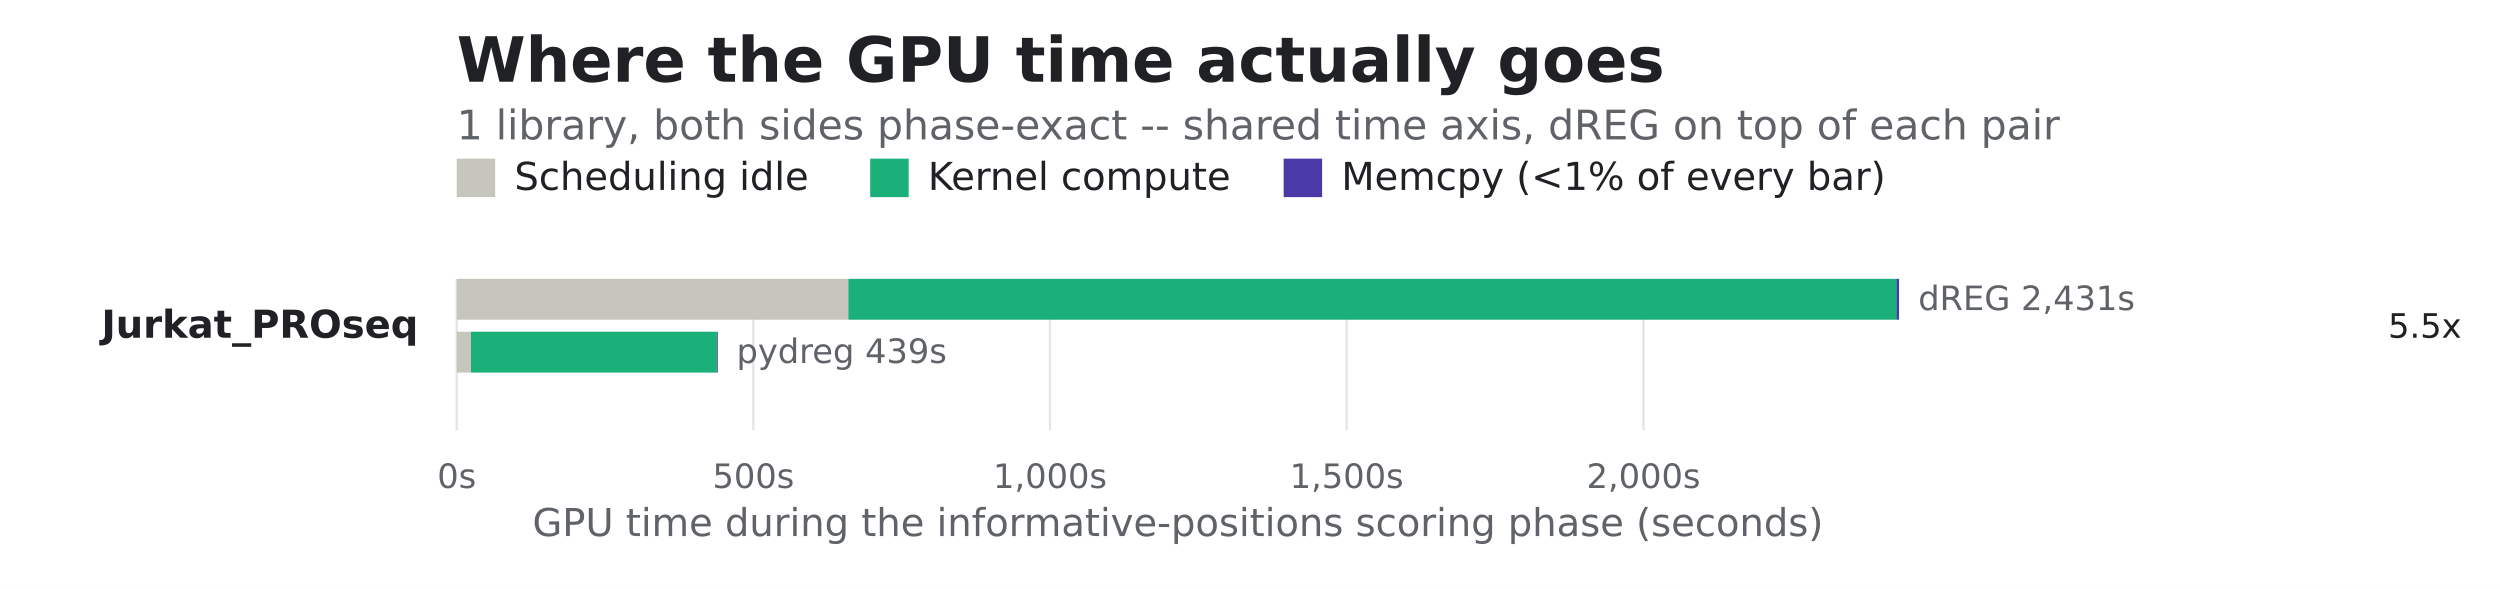
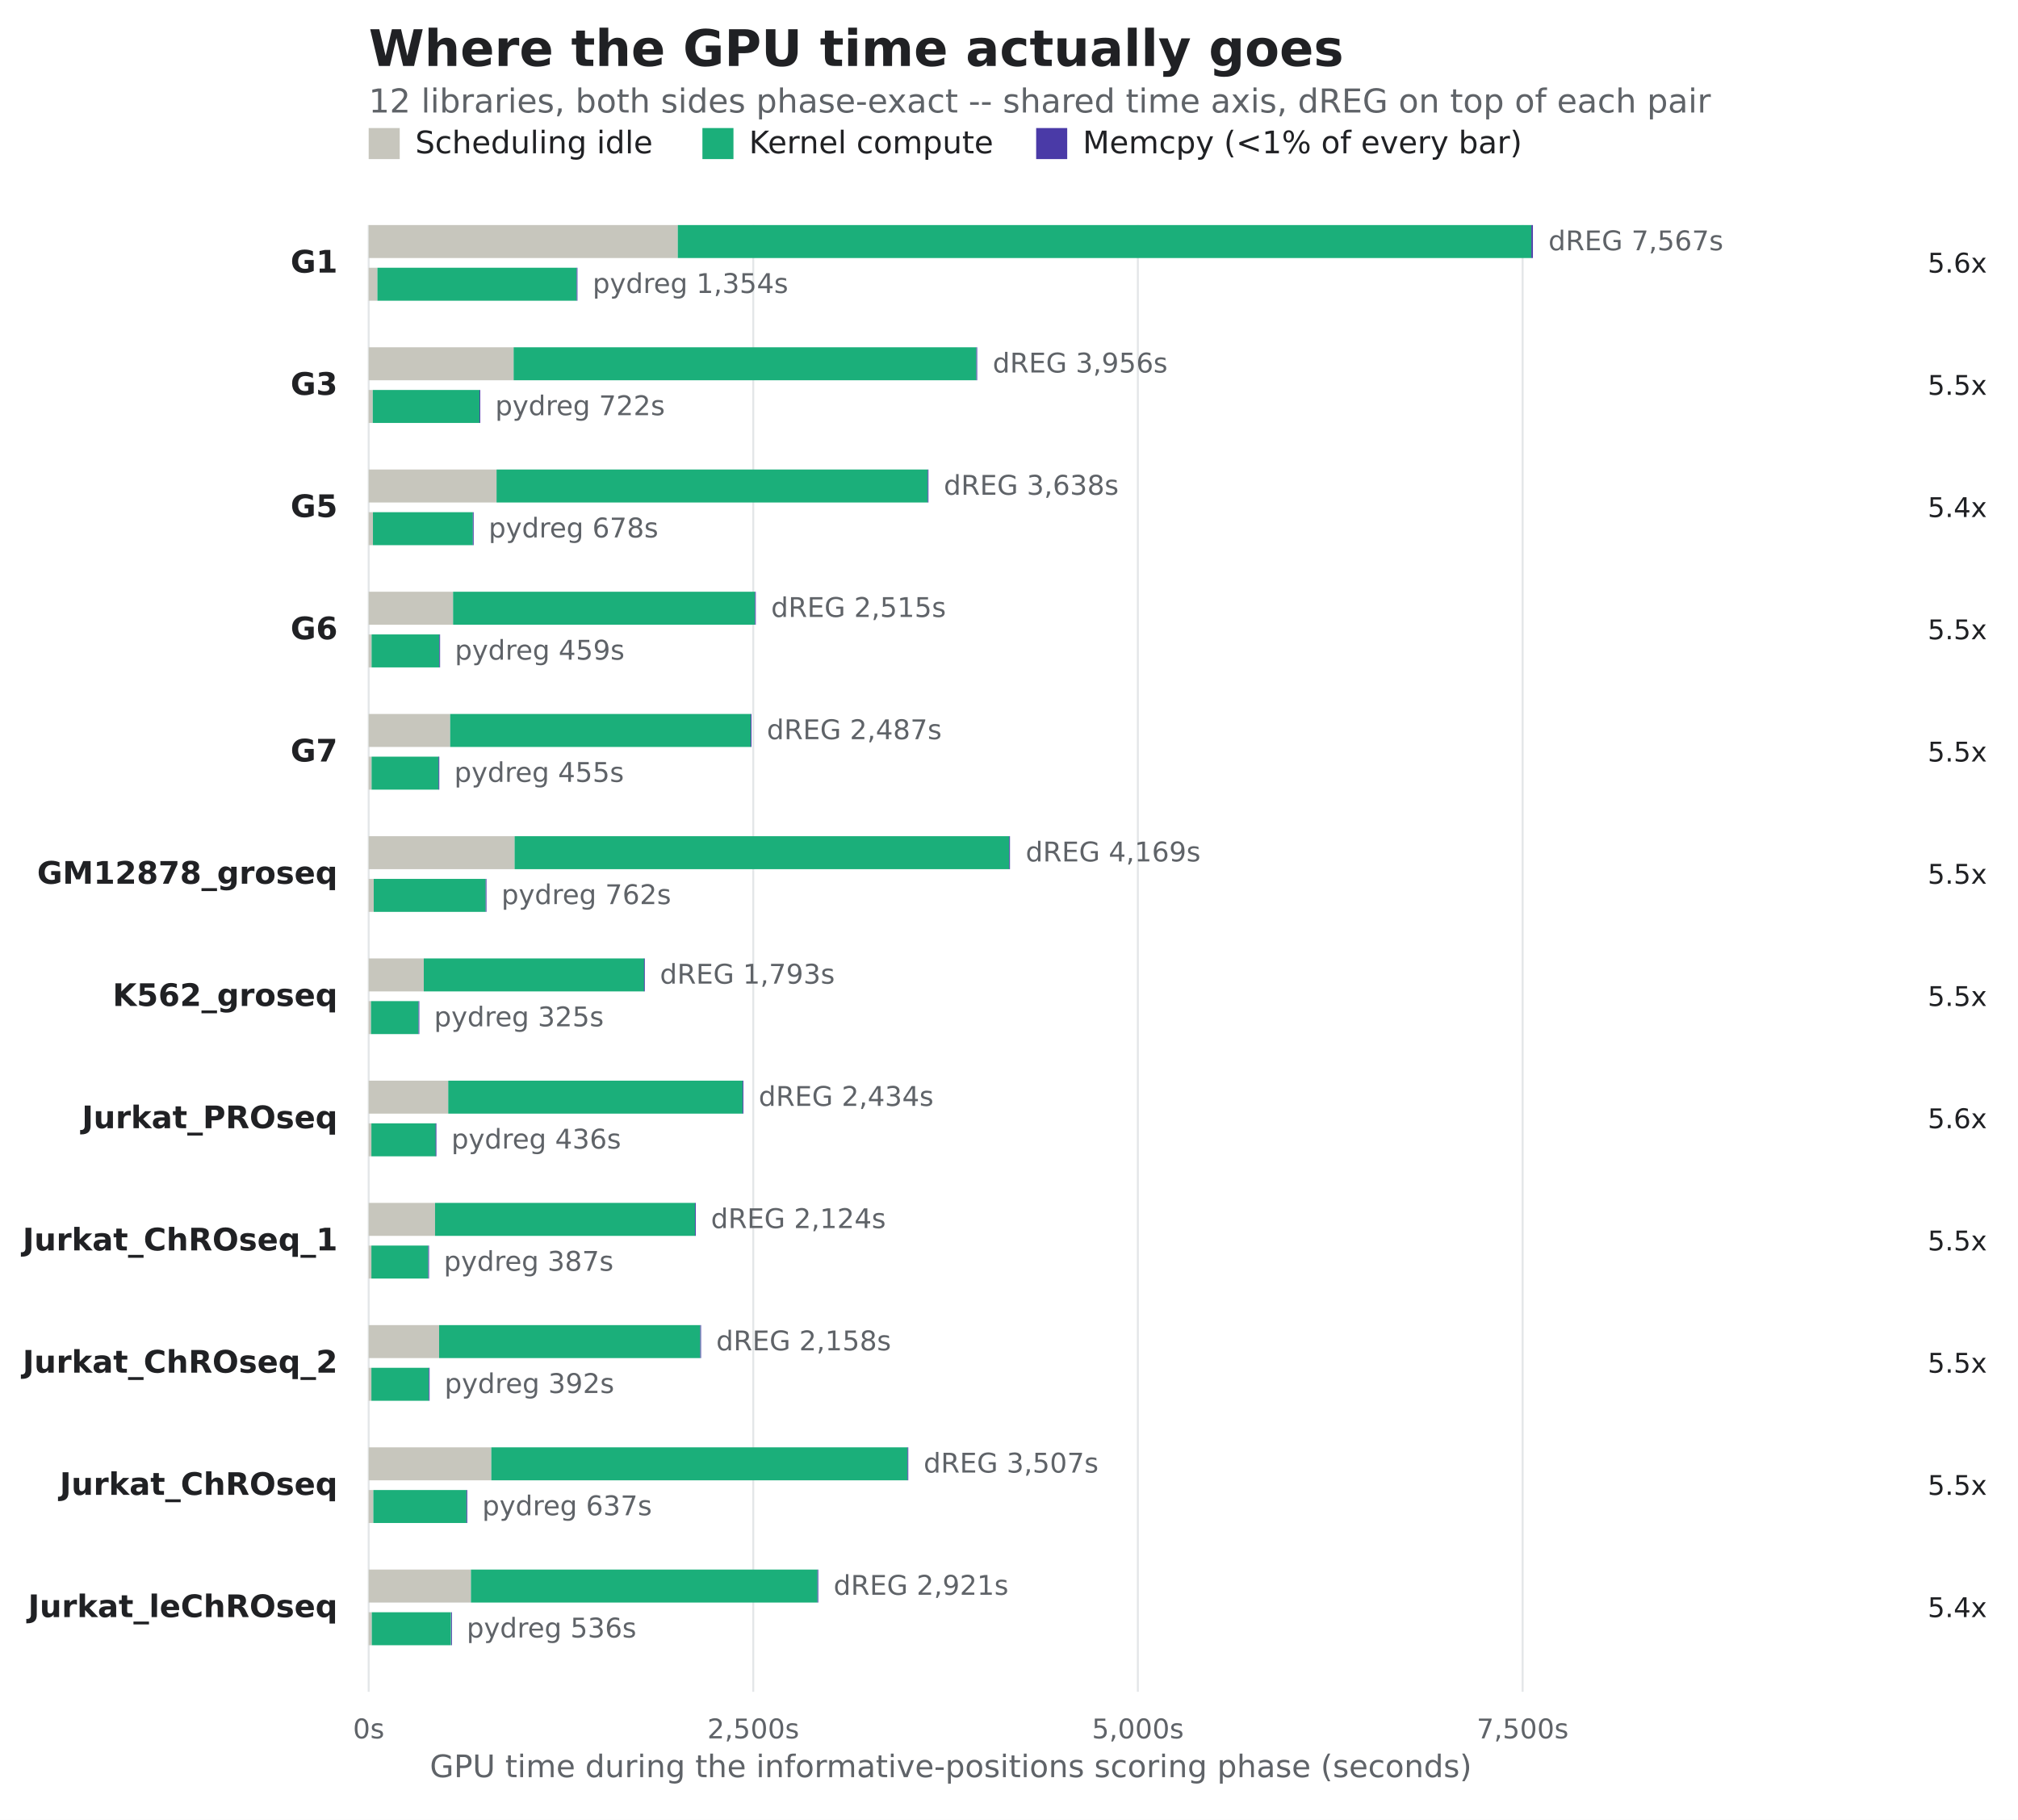
- <svg xmlns="http://www.w3.org/2000/svg" width="1040" height="245" viewBox="0 0 1040 245" role="img">
+ <svg xmlns="http://www.w3.org/2000/svg" width="1040" height="938" viewBox="0 0 1040 938" role="img">
  <style>
text { font-family: DejaVu Sans, Helvetica, Arial, sans-serif; fill: #202124; }
.title { font-size: 26px; font-weight: 600; }
.subtitle { font-size: 17px; fill: #5f6368; }
.colhead { font-size: 19px; font-weight: 600; }
.rowlabel { font-size: 16px; font-weight: 600; }
.panelstat { font-size: 14px; fill: #5f6368; }
.tick { font-size: 14px; fill: #5f6368; }
.axis { font-size: 16px; fill: #5f6368; }
.value { font-size: 14px; font-weight: 600; }
.gap { font-size: 14px; fill: #202124; }
.legend { font-size: 16px; }
.grid { stroke: #e3e6e8; stroke-width: 1; }
.plotbg { fill: #fbfbfa; stroke: #e3e6e8; }
.connector { stroke: #c7c6bd; stroke-width: 2; }
</style>
-   <rect width="1040" height="245" fill="#fff" />
+   <rect width="1040" height="938" fill="#fff" />
  <text x="190" y="34" class="title">Where the GPU time actually goes</text>
-   <text x="190" y="58" class="subtitle">1 library, both sides phase-exact -- shared time axis, dREG on top of each pair</text>
+   <text x="190" y="58" class="subtitle">12 libraries, both sides phase-exact -- shared time axis, dREG on top of each pair</text>
  <rect x="190" y="66" width="16" height="16" fill="#c7c6bd" />
  <text x="214" y="79" class="legend">Scheduling idle</text>
  <rect x="362" y="66" width="16" height="16" fill="#1baf7a" />
  <text x="386" y="79" class="legend">Kernel compute</text>
  <rect x="534" y="66" width="16" height="16" fill="#4a3aa7" />
  <text x="558" y="79" class="legend">Memcpy (&lt;1% of every bar)</text>
-   <line x1="190.0" y1="116" x2="190.0" y2="179" class="grid" />
-   <text x="190.0" y="203" class="tick" text-anchor="middle">0s</text>
-   <line x1="313.4" y1="116" x2="313.4" y2="179" class="grid" />
-   <text x="313.4" y="203" class="tick" text-anchor="middle">500s</text>
-   <line x1="436.8" y1="116" x2="436.8" y2="179" class="grid" />
-   <text x="436.8" y="203" class="tick" text-anchor="middle">1,000s</text>
-   <line x1="560.2" y1="116" x2="560.2" y2="179" class="grid" />
-   <text x="560.2" y="203" class="tick" text-anchor="middle">1,500s</text>
-   <line x1="683.7" y1="116" x2="683.7" y2="179" class="grid" />
-   <text x="683.7" y="203" class="tick" text-anchor="middle">2,000s</text>
-   <text x="174" y="140.5" class="rowlabel" text-anchor="end">Jurkat_PROseq</text>
-   <rect x="190.0" y="116" width="162.9" height="17" fill="#c7c6bd" />
-   <rect x="352.9" y="116" width="436.2" height="17" fill="#1baf7a" />
-   <rect x="789.0" y="116" width="1.0" height="17" fill="#4a3aa7" />
-   <text x="798.0" y="129" class="panelstat">dREG 2,431s</text>
-   <rect x="190.0" y="138" width="5.9" height="17" fill="#c7c6bd" />
-   <rect x="195.9" y="138" width="102.3" height="17" fill="#1baf7a" />
-   <rect x="298.2" y="138" width="0.4" height="17" fill="#4a3aa7" />
-   <text x="306.4" y="151" class="panelstat">pydreg 439s</text>
-   <text x="1024" y="140.5" class="gap" text-anchor="end">5.5x</text>
-   <text x="490.0" y="223" class="axis" text-anchor="middle">GPU time during the informative-positions scoring phase (seconds)</text>
+   <line x1="190.0" y1="116" x2="190.0" y2="872" class="grid" />
+   <text x="190.0" y="896" class="tick" text-anchor="middle">0s</text>
+   <line x1="388.2" y1="116" x2="388.2" y2="872" class="grid" />
+   <text x="388.2" y="896" class="tick" text-anchor="middle">2,500s</text>
+   <line x1="586.4" y1="116" x2="586.4" y2="872" class="grid" />
+   <text x="586.4" y="896" class="tick" text-anchor="middle">5,000s</text>
+   <line x1="784.7" y1="116" x2="784.7" y2="872" class="grid" />
+   <text x="784.7" y="896" class="tick" text-anchor="middle">7,500s</text>
+   <text x="174" y="140.5" class="rowlabel" text-anchor="end">G1</text>
+   <rect x="190.0" y="116" width="159.3" height="17" fill="#c7c6bd" />
+   <rect x="349.3" y="116" width="439.9" height="17" fill="#1baf7a" />
+   <rect x="789.2" y="116" width="0.8" height="17" fill="#4a3aa7" />
+   <text x="798.0" y="129" class="panelstat">dREG 7,567s</text>
+   <rect x="190.0" y="138" width="4.5" height="17" fill="#c7c6bd" />
+   <rect x="194.5" y="138" width="102.7" height="17" fill="#1baf7a" />
+   <rect x="297.2" y="138" width="0.4" height="17" fill="#4a3aa7" />
+   <text x="305.4" y="151" class="panelstat">pydreg 1,354s</text>
+   <text x="1024" y="140.5" class="gap" text-anchor="end">5.6x</text>
+   <text x="174" y="203.5" class="rowlabel" text-anchor="end">G3</text>
+   <rect x="190.0" y="179" width="74.7" height="17" fill="#c7c6bd" />
+   <rect x="264.7" y="179" width="238.5" height="17" fill="#1baf7a" />
+   <rect x="503.2" y="179" width="0.4" height="17" fill="#4a3aa7" />
+   <text x="511.6" y="192" class="panelstat">dREG 3,956s</text>
+   <rect x="190.0" y="201" width="2.1" height="17" fill="#c7c6bd" />
+   <rect x="192.1" y="201" width="55.0" height="17" fill="#1baf7a" />
+   <rect x="247.1" y="201" width="0.4" height="17" fill="#4a3aa7" />
+   <text x="255.2" y="214" class="panelstat">pydreg 722s</text>
+   <text x="1024" y="203.5" class="gap" text-anchor="end">5.5x</text>
+   <text x="174" y="266.5" class="rowlabel" text-anchor="end">G5</text>
+   <rect x="190.0" y="242" width="65.9" height="17" fill="#c7c6bd" />
+   <rect x="255.9" y="242" width="222.2" height="17" fill="#1baf7a" />
+   <rect x="478.1" y="242" width="0.4" height="17" fill="#4a3aa7" />
+   <text x="486.4" y="255" class="panelstat">dREG 3,638s</text>
+   <rect x="190.0" y="264" width="2.2" height="17" fill="#c7c6bd" />
+   <rect x="192.2" y="264" width="51.5" height="17" fill="#1baf7a" />
+   <rect x="243.7" y="264" width="0.4" height="17" fill="#4a3aa7" />
+   <text x="251.8" y="277" class="panelstat">pydreg 678s</text>
+   <text x="1024" y="266.5" class="gap" text-anchor="end">5.4x</text>
+   <text x="174" y="329.5" class="rowlabel" text-anchor="end">G6</text>
+   <rect x="190.0" y="305" width="43.5" height="17" fill="#c7c6bd" />
+   <rect x="233.5" y="305" width="155.6" height="17" fill="#1baf7a" />
+   <rect x="389.1" y="305" width="0.4" height="17" fill="#4a3aa7" />
+   <text x="397.4" y="318" class="panelstat">dREG 2,515s</text>
+   <rect x="190.0" y="327" width="1.5" height="17" fill="#c7c6bd" />
+   <rect x="191.5" y="327" width="34.9" height="17" fill="#1baf7a" />
+   <rect x="226.4" y="327" width="0.4" height="17" fill="#4a3aa7" />
+   <text x="234.4" y="340" class="panelstat">pydreg 459s</text>
+   <text x="1024" y="329.5" class="gap" text-anchor="end">5.5x</text>
+   <text x="174" y="392.5" class="rowlabel" text-anchor="end">G7</text>
+   <rect x="190.0" y="368" width="42.0" height="17" fill="#c7c6bd" />
+   <rect x="232.0" y="368" width="154.9" height="17" fill="#1baf7a" />
+   <rect x="386.9" y="368" width="0.4" height="17" fill="#4a3aa7" />
+   <text x="395.2" y="381" class="panelstat">dREG 2,487s</text>
+   <rect x="190.0" y="390" width="1.5" height="17" fill="#c7c6bd" />
+   <rect x="191.5" y="390" width="34.6" height="17" fill="#1baf7a" />
+   <rect x="226.0" y="390" width="0.4" height="17" fill="#4a3aa7" />
+   <text x="234.1" y="403" class="panelstat">pydreg 455s</text>
+   <text x="1024" y="392.5" class="gap" text-anchor="end">5.5x</text>
+   <text x="174" y="455.5" class="rowlabel" text-anchor="end">GM12878_groseq</text>
+   <rect x="190.0" y="431" width="75.2" height="17" fill="#c7c6bd" />
+   <rect x="265.2" y="431" width="255.0" height="17" fill="#1baf7a" />
+   <rect x="520.1" y="431" width="0.4" height="17" fill="#4a3aa7" />
+   <text x="528.6" y="444" class="panelstat">dREG 4,169s</text>
+   <rect x="190.0" y="453" width="2.6" height="17" fill="#c7c6bd" />
+   <rect x="192.6" y="453" width="57.7" height="17" fill="#1baf7a" />
+   <rect x="250.3" y="453" width="0.4" height="17" fill="#4a3aa7" />
+   <text x="258.4" y="466" class="panelstat">pydreg 762s</text>
+   <text x="1024" y="455.5" class="gap" text-anchor="end">5.5x</text>
+   <text x="174" y="518.5" class="rowlabel" text-anchor="end">K562_groseq</text>
+   <rect x="190.0" y="494" width="28.4" height="17" fill="#c7c6bd" />
+   <rect x="218.4" y="494" width="113.6" height="17" fill="#1baf7a" />
+   <rect x="331.9" y="494" width="0.4" height="17" fill="#4a3aa7" />
+   <text x="340.1" y="507" class="panelstat">dREG 1,793s</text>
+   <rect x="190.0" y="516" width="1.2" height="17" fill="#c7c6bd" />
+   <rect x="191.2" y="516" width="24.5" height="17" fill="#1baf7a" />
+   <rect x="215.7" y="516" width="0.4" height="17" fill="#4a3aa7" />
+   <text x="223.7" y="529" class="panelstat">pydreg 325s</text>
+   <text x="1024" y="518.5" class="gap" text-anchor="end">5.5x</text>
+   <text x="174" y="581.5" class="rowlabel" text-anchor="end">Jurkat_PROseq</text>
+   <rect x="190.0" y="557" width="41.0" height="17" fill="#c7c6bd" />
+   <rect x="231.0" y="557" width="151.7" height="17" fill="#1baf7a" />
+   <rect x="382.7" y="557" width="0.4" height="17" fill="#4a3aa7" />
+   <text x="391.0" y="570" class="panelstat">dREG 2,434s</text>
+   <rect x="190.0" y="579" width="1.4" height="17" fill="#c7c6bd" />
+   <rect x="191.4" y="579" width="33.2" height="17" fill="#1baf7a" />
+   <rect x="224.5" y="579" width="0.4" height="17" fill="#4a3aa7" />
+   <text x="232.6" y="592" class="panelstat">pydreg 436s</text>
+   <text x="1024" y="581.5" class="gap" text-anchor="end">5.6x</text>
+   <text x="174" y="644.5" class="rowlabel" text-anchor="end">Jurkat_ChROseq_1</text>
+   <rect x="190.0" y="620" width="34.2" height="17" fill="#c7c6bd" />
+   <rect x="224.2" y="620" width="134.0" height="17" fill="#1baf7a" />
+   <rect x="358.2" y="620" width="0.4" height="17" fill="#4a3aa7" />
+   <text x="366.4" y="633" class="panelstat">dREG 2,124s</text>
+   <rect x="190.0" y="642" width="1.4" height="17" fill="#c7c6bd" />
+   <rect x="191.4" y="642" width="29.3" height="17" fill="#1baf7a" />
+   <rect x="220.7" y="642" width="0.4" height="17" fill="#4a3aa7" />
+   <text x="228.7" y="655" class="panelstat">pydreg 387s</text>
+   <text x="1024" y="644.5" class="gap" text-anchor="end">5.5x</text>
+   <text x="174" y="707.5" class="rowlabel" text-anchor="end">Jurkat_ChROseq_2</text>
+   <rect x="190.0" y="683" width="36.3" height="17" fill="#c7c6bd" />
+   <rect x="226.3" y="683" width="134.6" height="17" fill="#1baf7a" />
+   <rect x="360.9" y="683" width="0.4" height="17" fill="#4a3aa7" />
+   <text x="369.1" y="696" class="panelstat">dREG 2,158s</text>
+   <rect x="190.0" y="705" width="1.4" height="17" fill="#c7c6bd" />
+   <rect x="191.4" y="705" width="29.6" height="17" fill="#1baf7a" />
+   <rect x="221.0" y="705" width="0.4" height="17" fill="#4a3aa7" />
+   <text x="229.1" y="718" class="panelstat">pydreg 392s</text>
+   <text x="1024" y="707.5" class="gap" text-anchor="end">5.5x</text>
+   <text x="174" y="770.5" class="rowlabel" text-anchor="end">Jurkat_ChROseq</text>
+   <rect x="190.0" y="746" width="63.2" height="17" fill="#c7c6bd" />
+   <rect x="253.2" y="746" width="214.5" height="17" fill="#1baf7a" />
+   <rect x="467.7" y="746" width="0.4" height="17" fill="#4a3aa7" />
+   <text x="476.0" y="759" class="panelstat">dREG 3,507s</text>
+   <rect x="190.0" y="768" width="2.4" height="17" fill="#c7c6bd" />
+   <rect x="192.4" y="768" width="48.0" height="17" fill="#1baf7a" />
+   <rect x="240.4" y="768" width="0.4" height="17" fill="#4a3aa7" />
+   <text x="248.5" y="781" class="panelstat">pydreg 637s</text>
+   <text x="1024" y="770.5" class="gap" text-anchor="end">5.5x</text>
+   <text x="174" y="833.5" class="rowlabel" text-anchor="end">Jurkat_leChROseq</text>
+   <rect x="190.0" y="809" width="52.7" height="17" fill="#c7c6bd" />
+   <rect x="242.7" y="809" width="178.6" height="17" fill="#1baf7a" />
+   <rect x="421.3" y="809" width="0.4" height="17" fill="#4a3aa7" />
+   <text x="429.6" y="822" class="panelstat">dREG 2,921s</text>
+   <rect x="190.0" y="831" width="1.6" height="17" fill="#c7c6bd" />
+   <rect x="191.6" y="831" width="40.8" height="17" fill="#1baf7a" />
+   <rect x="232.5" y="831" width="0.4" height="17" fill="#4a3aa7" />
+   <text x="240.5" y="844" class="panelstat">pydreg 536s</text>
+   <text x="1024" y="833.5" class="gap" text-anchor="end">5.4x</text>
+   <text x="490.0" y="916" class="axis" text-anchor="middle">GPU time during the informative-positions scoring phase (seconds)</text>
</svg>
